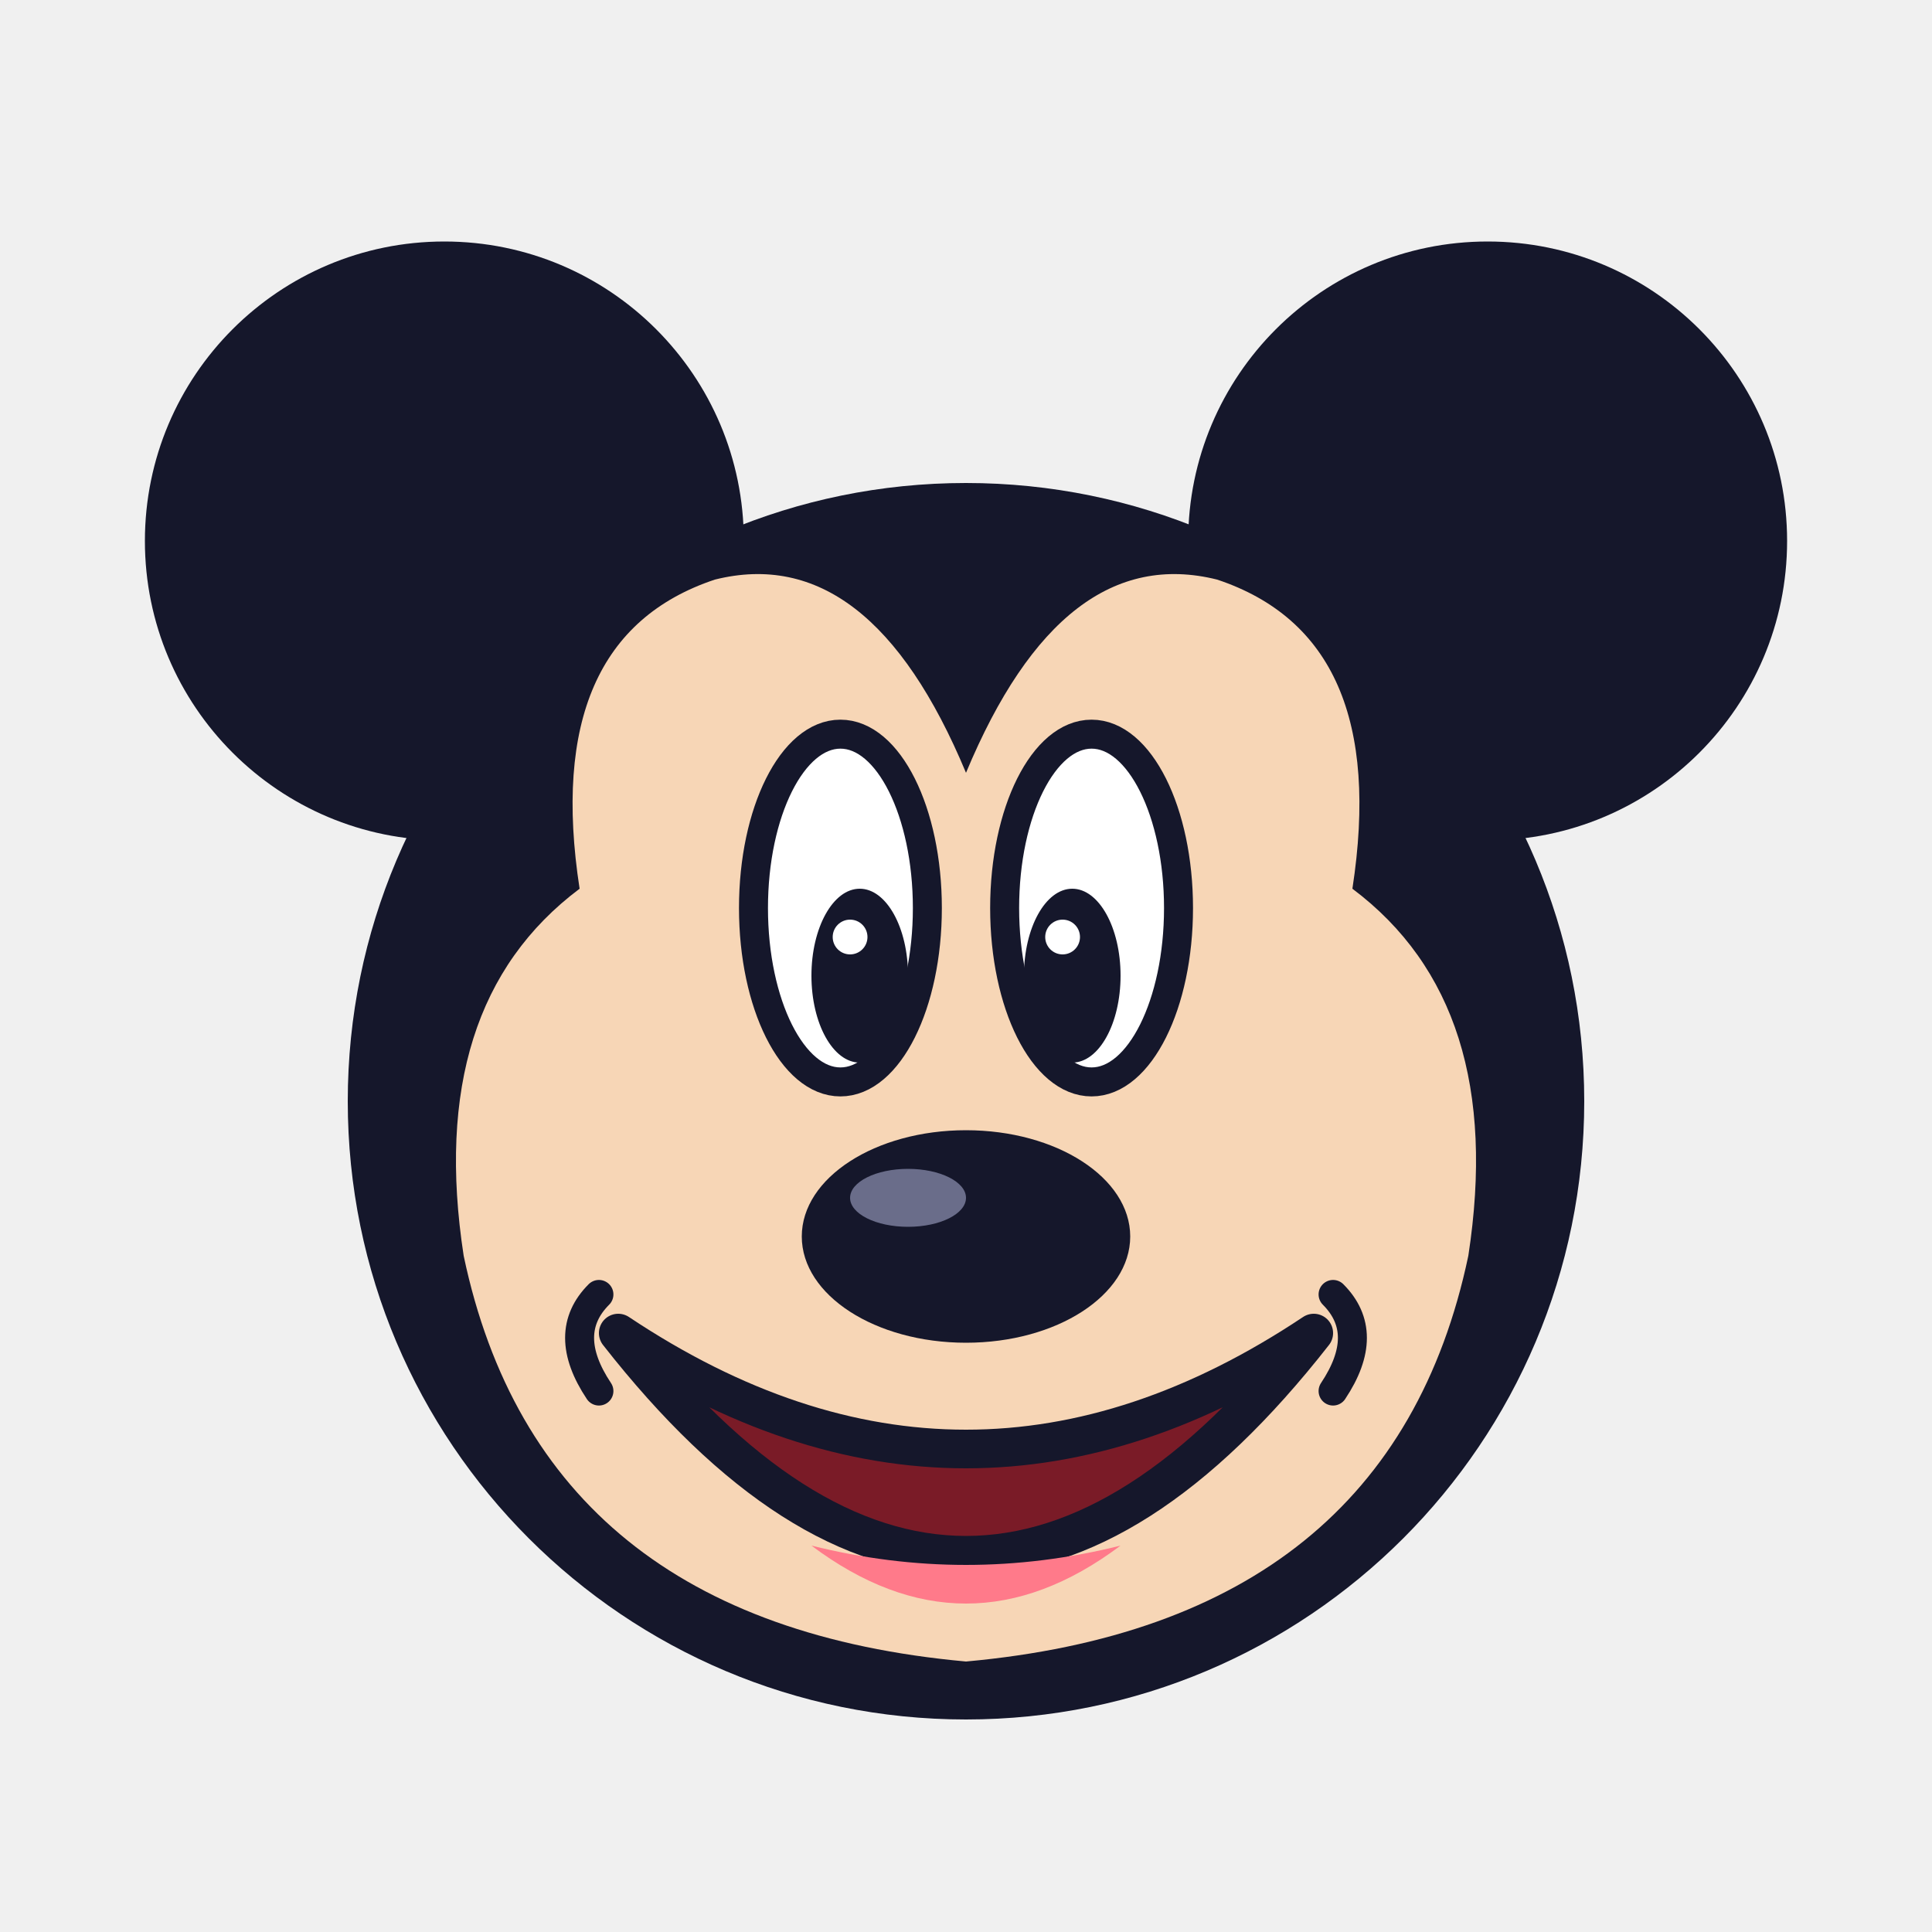
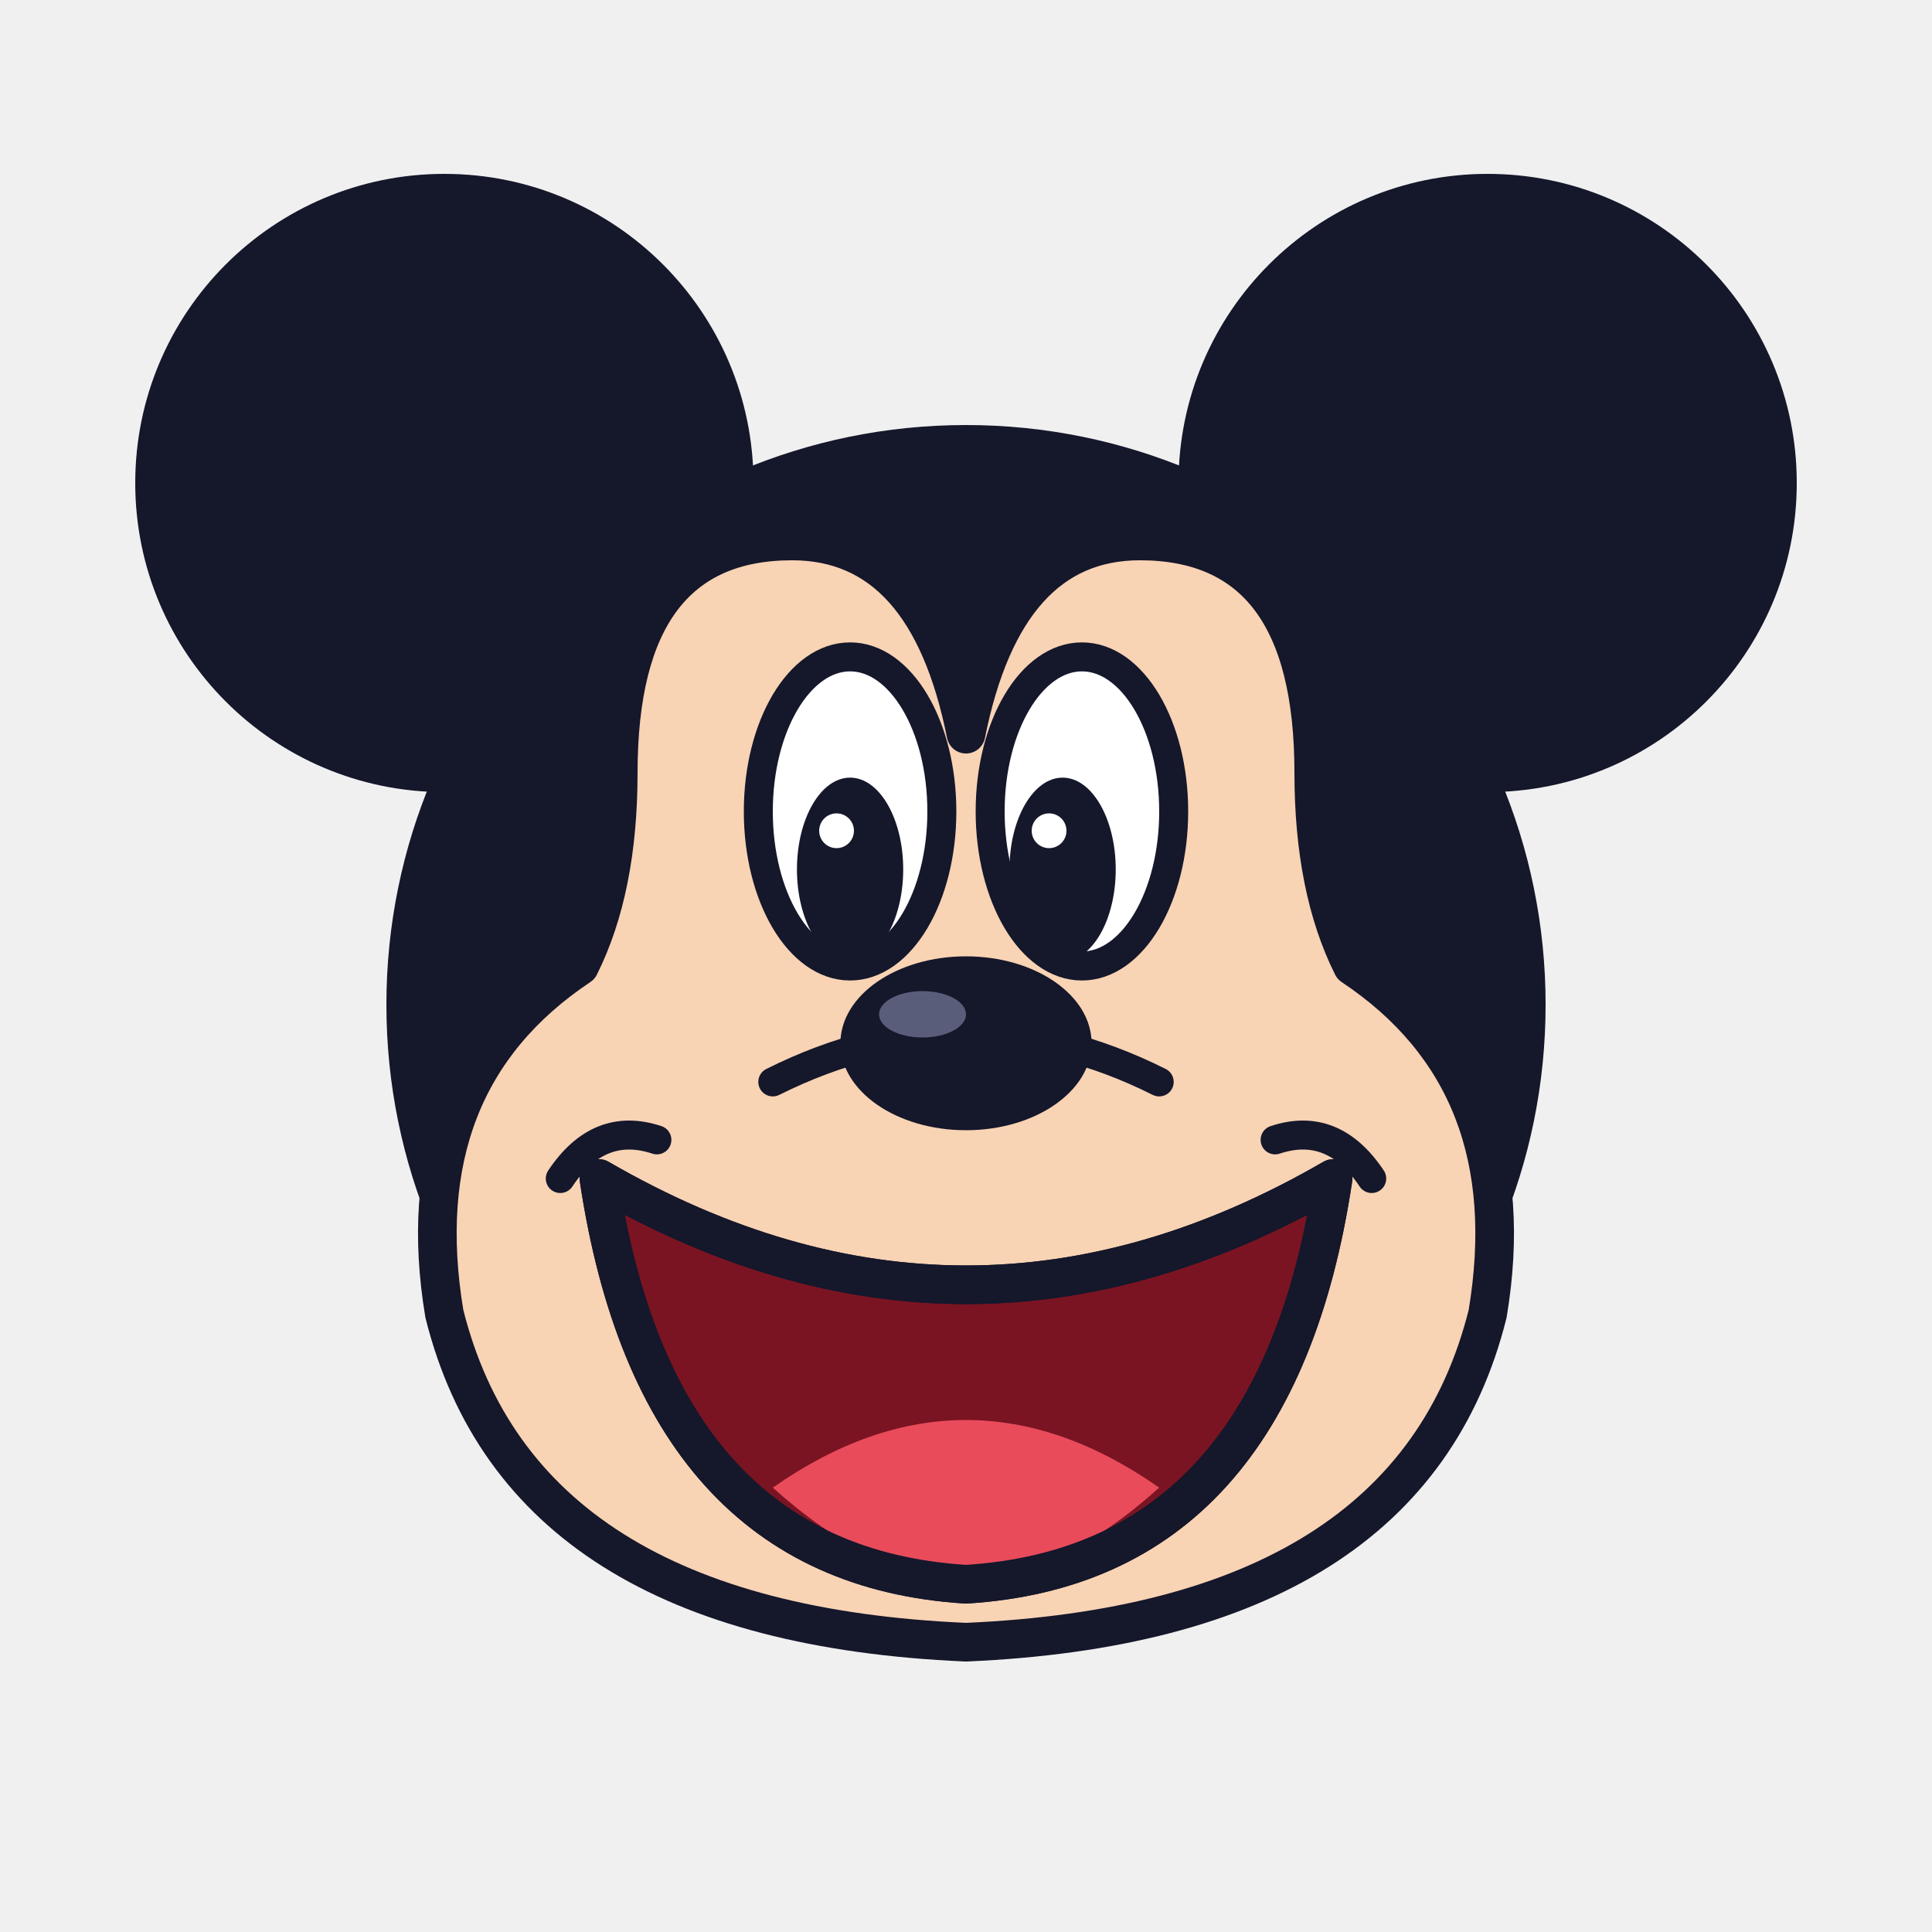
<svg xmlns="http://www.w3.org/2000/svg" viewBox="0 0 200 200" role="img" aria-label="Mickey Mouse">
-   <circle cx="46" cy="56" r="31" fill="#15172B" />
-   <circle cx="154" cy="56" r="31" fill="#15172B" />
-   <circle cx="100" cy="114" r="64" fill="#15172B" />
-   <path d="M100 80 Q90 56 74 60 Q56 66 60 92 Q44 104 48 130 Q56 168 100 172 Q144 168 152 130 Q156 104 140 92 Q144 66 126 60 Q110 56 100 80Z" fill="#F7D6B6" />
-   <ellipse cx="87" cy="94" rx="9" ry="18" fill="#fff" stroke="#15172B" stroke-width="3" stroke-linejoin="round" stroke-linecap="round" />
-   <ellipse cx="113" cy="94" rx="9" ry="18" fill="#fff" stroke="#15172B" stroke-width="3" stroke-linejoin="round" stroke-linecap="round" />
-   <ellipse cx="89" cy="101" rx="5" ry="9" fill="#15172B" />
-   <ellipse cx="111" cy="101" rx="5" ry="9" fill="#15172B" />
-   <circle cx="88" cy="97" r="1.8" fill="#fff" />
-   <circle cx="110" cy="97" r="1.8" fill="#fff" />
-   <ellipse cx="100" cy="128" rx="17" ry="11" fill="#15172B" />
-   <ellipse cx="94" cy="124" rx="6" ry="3" fill="#6a6d8a" />
-   <path d="M64 138 Q100 184 136 138 Q118 150 100 150 Q82 150 64 138Z" fill="#7A1B27" stroke="#15172B" stroke-width="4" stroke-linejoin="round" stroke-linecap="round" />
-   <path d="M84 160 Q100 172 116 160 Q100 164 84 160Z" fill="#FF7A8A" />
-   <path d="M62 134 q-4 4 0 10 M138 134 q4 4 0 10" fill="none" stroke="#15172B" stroke-width="3" stroke-linejoin="round" stroke-linecap="round" />
+   <circle cx="46" cy="50" r="32" fill="#15172B" />
+   <circle cx="154" cy="50" r="32" fill="#15172B" />
+   <circle cx="100" cy="104" r="60" fill="#15172B" />
+   <path d="M100 76 Q96 56 82 56 Q64 56 64 80 Q64 92 60 100 Q42 112 46 136 Q54 168 100 170 Q146 168 154 136 Q158 112 140 100 Q136 92 136 80 Q136 56 118 56 Q104 56 100 76Z" fill="#F8D3B4" stroke="#15172B" stroke-width="4" stroke-linejoin="round" stroke-linecap="round" />
+   <ellipse cx="88" cy="84" rx="9.5" ry="16" fill="#fff" stroke="#15172B" stroke-width="3" stroke-linejoin="round" stroke-linecap="round" />
+   <ellipse cx="112" cy="84" rx="9.5" ry="16" fill="#fff" stroke="#15172B" stroke-width="3" stroke-linejoin="round" stroke-linecap="round" />
+   <ellipse cx="88" cy="90" rx="5.5" ry="9.5" fill="#15172B" />
+   <ellipse cx="110" cy="90" rx="5.5" ry="9.5" fill="#15172B" />
+   <circle cx="86.6" cy="86" r="1.8" fill="#fff" />
+   <circle cx="108.6" cy="86" r="1.8" fill="#fff" />
+   <path d="M80 112 Q100 102 120 112" fill="none" stroke="#15172B" stroke-linecap="round" stroke-linejoin="round" stroke-width="3" />
+   <ellipse cx="100" cy="108" rx="13" ry="9" fill="#15172B" />
+   <ellipse cx="95.5" cy="105" rx="4.5" ry="2.4" fill="#5a5d7a" />
+   <path d="M62 122 Q100 144 138 122 Q132 162 100 164 Q68 162 62 122Z" fill="#7A1422" stroke="#15172B" stroke-width="4" stroke-linejoin="round" stroke-linecap="round" />
+   <path d="M80 154 Q100 140 120 154 Q110 163 100 164 Q90 163 80 154Z" fill="#E94B5B" />
+   <path d="M62 122 Q100 144 138 122 Q132 162 100 164 Q68 162 62 122Z" fill="none" stroke="#15172B" stroke-width="4" stroke-linejoin="round" stroke-linecap="round" />
+   <path d="M58 122 q4 -6 10 -4 M142 122 q-4 -6 -10 -4" fill="none" stroke="#15172B" stroke-linecap="round" stroke-linejoin="round" stroke-width="3" />
</svg>
